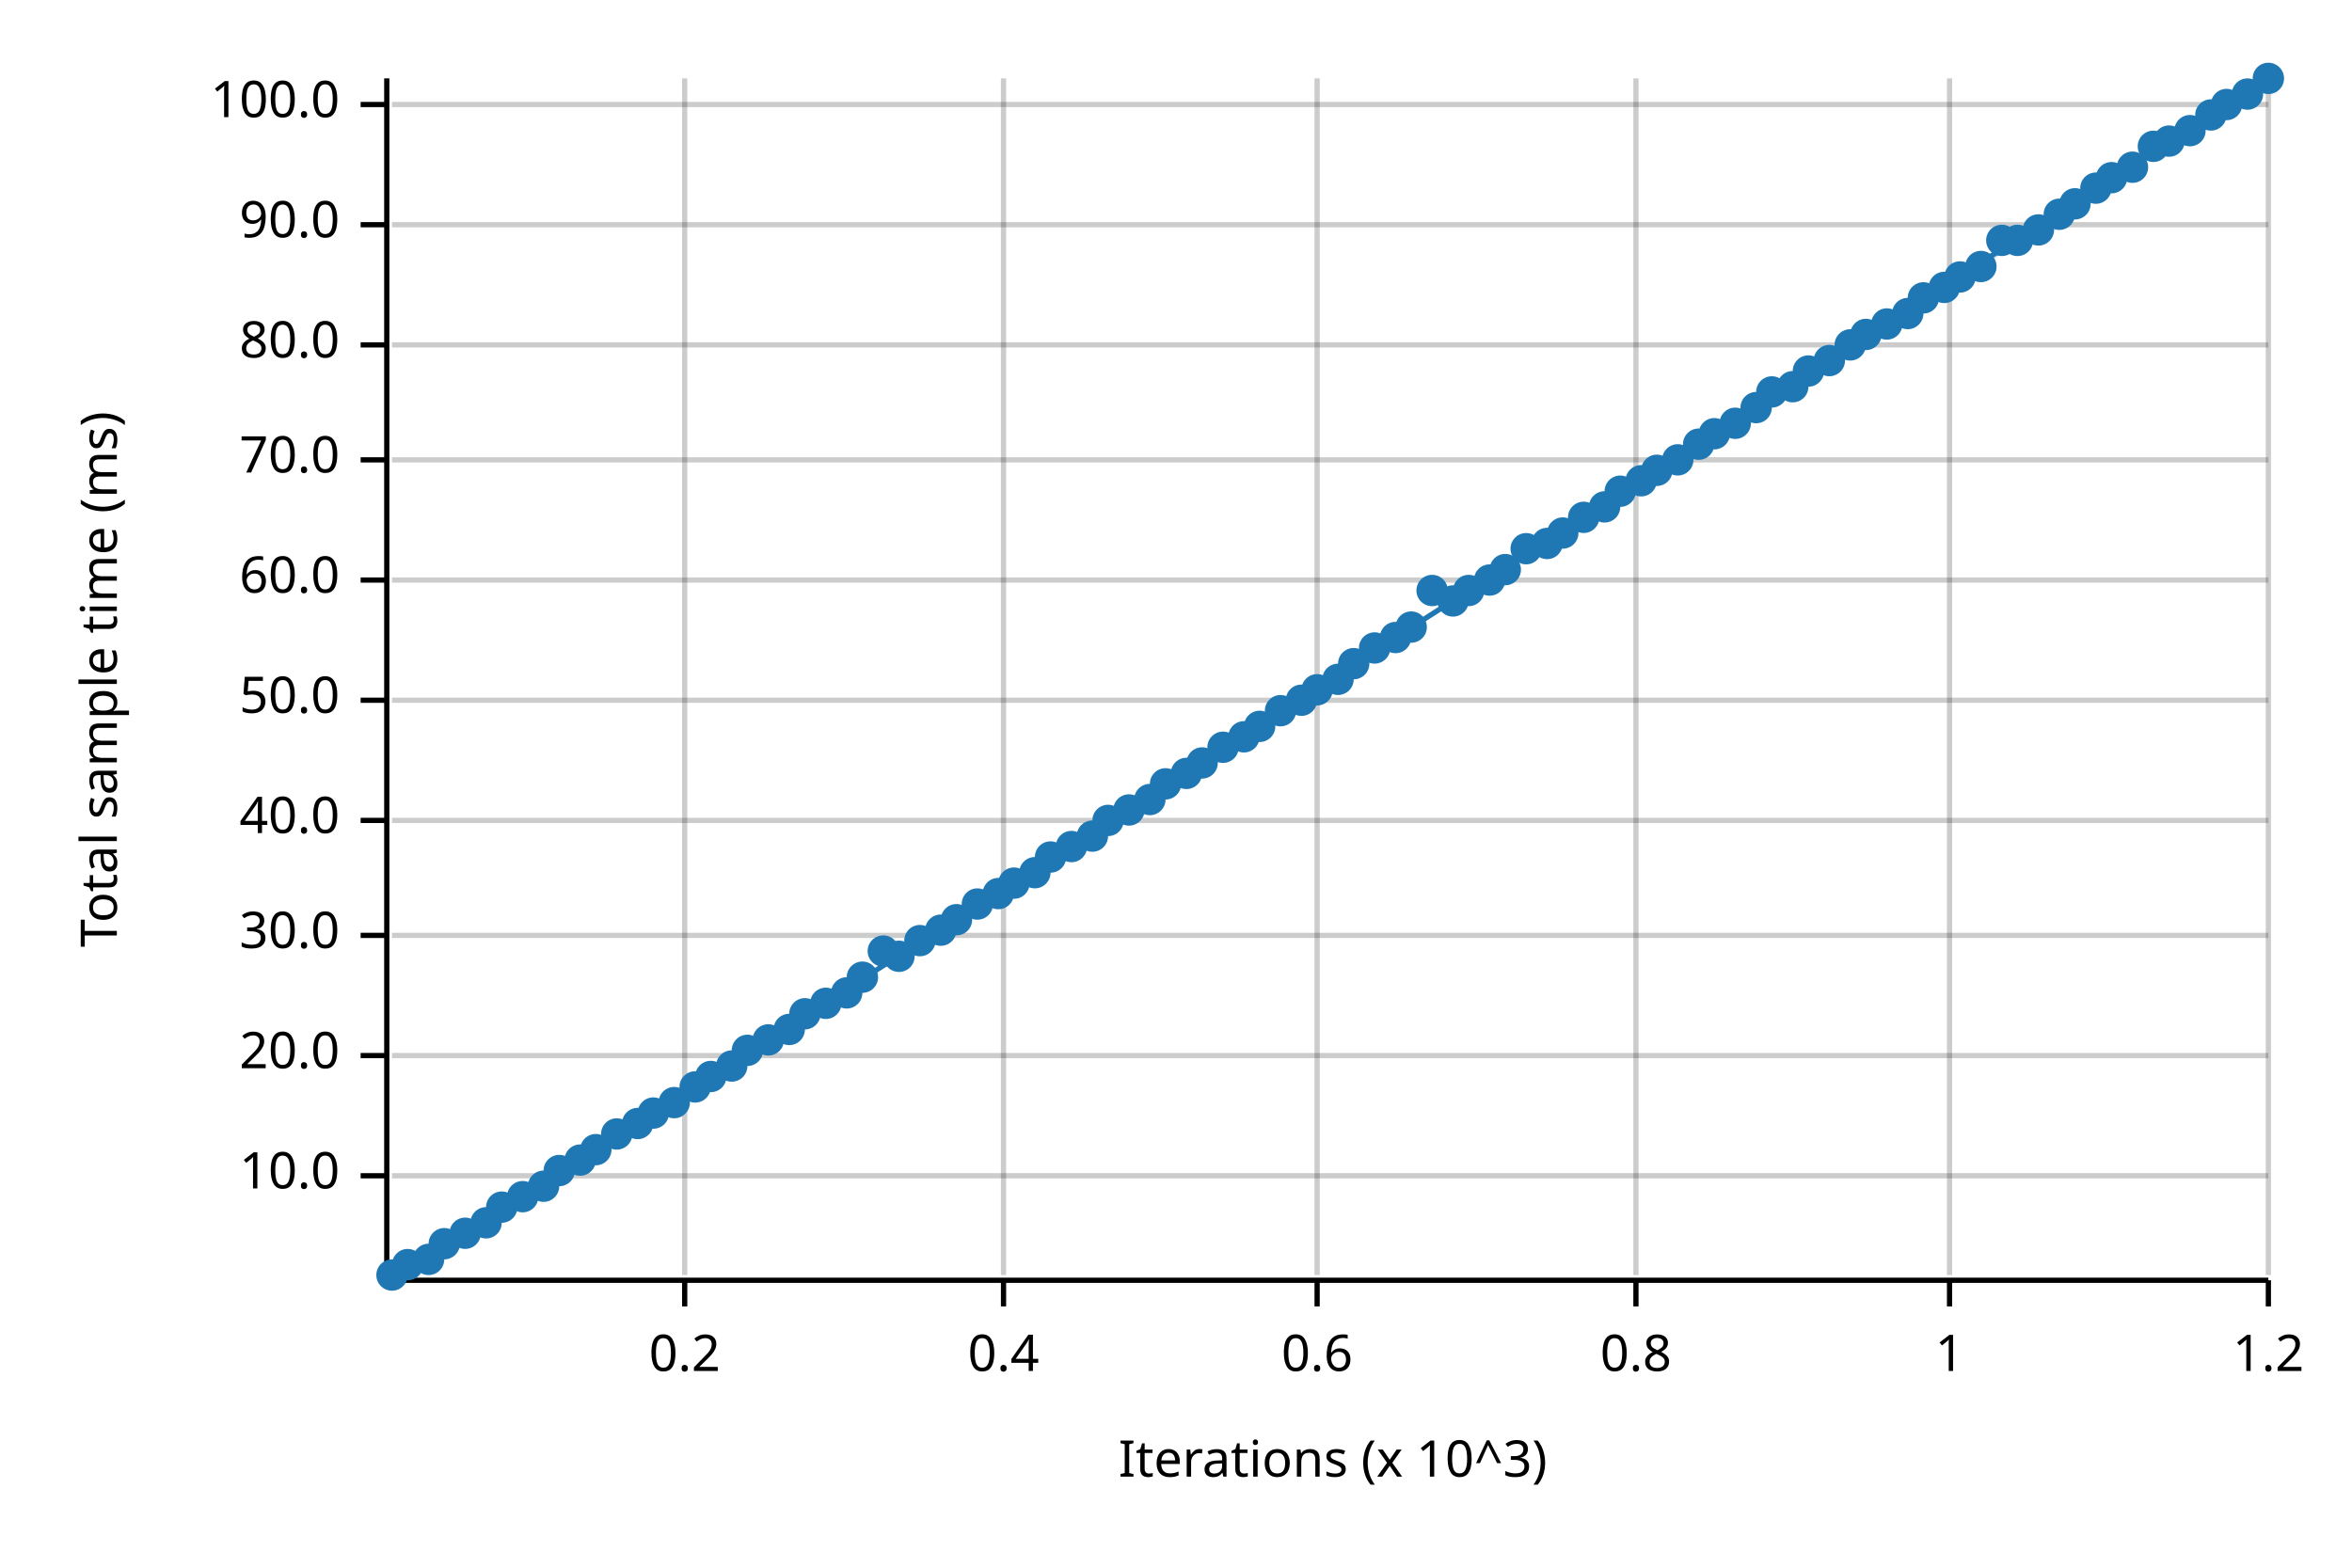
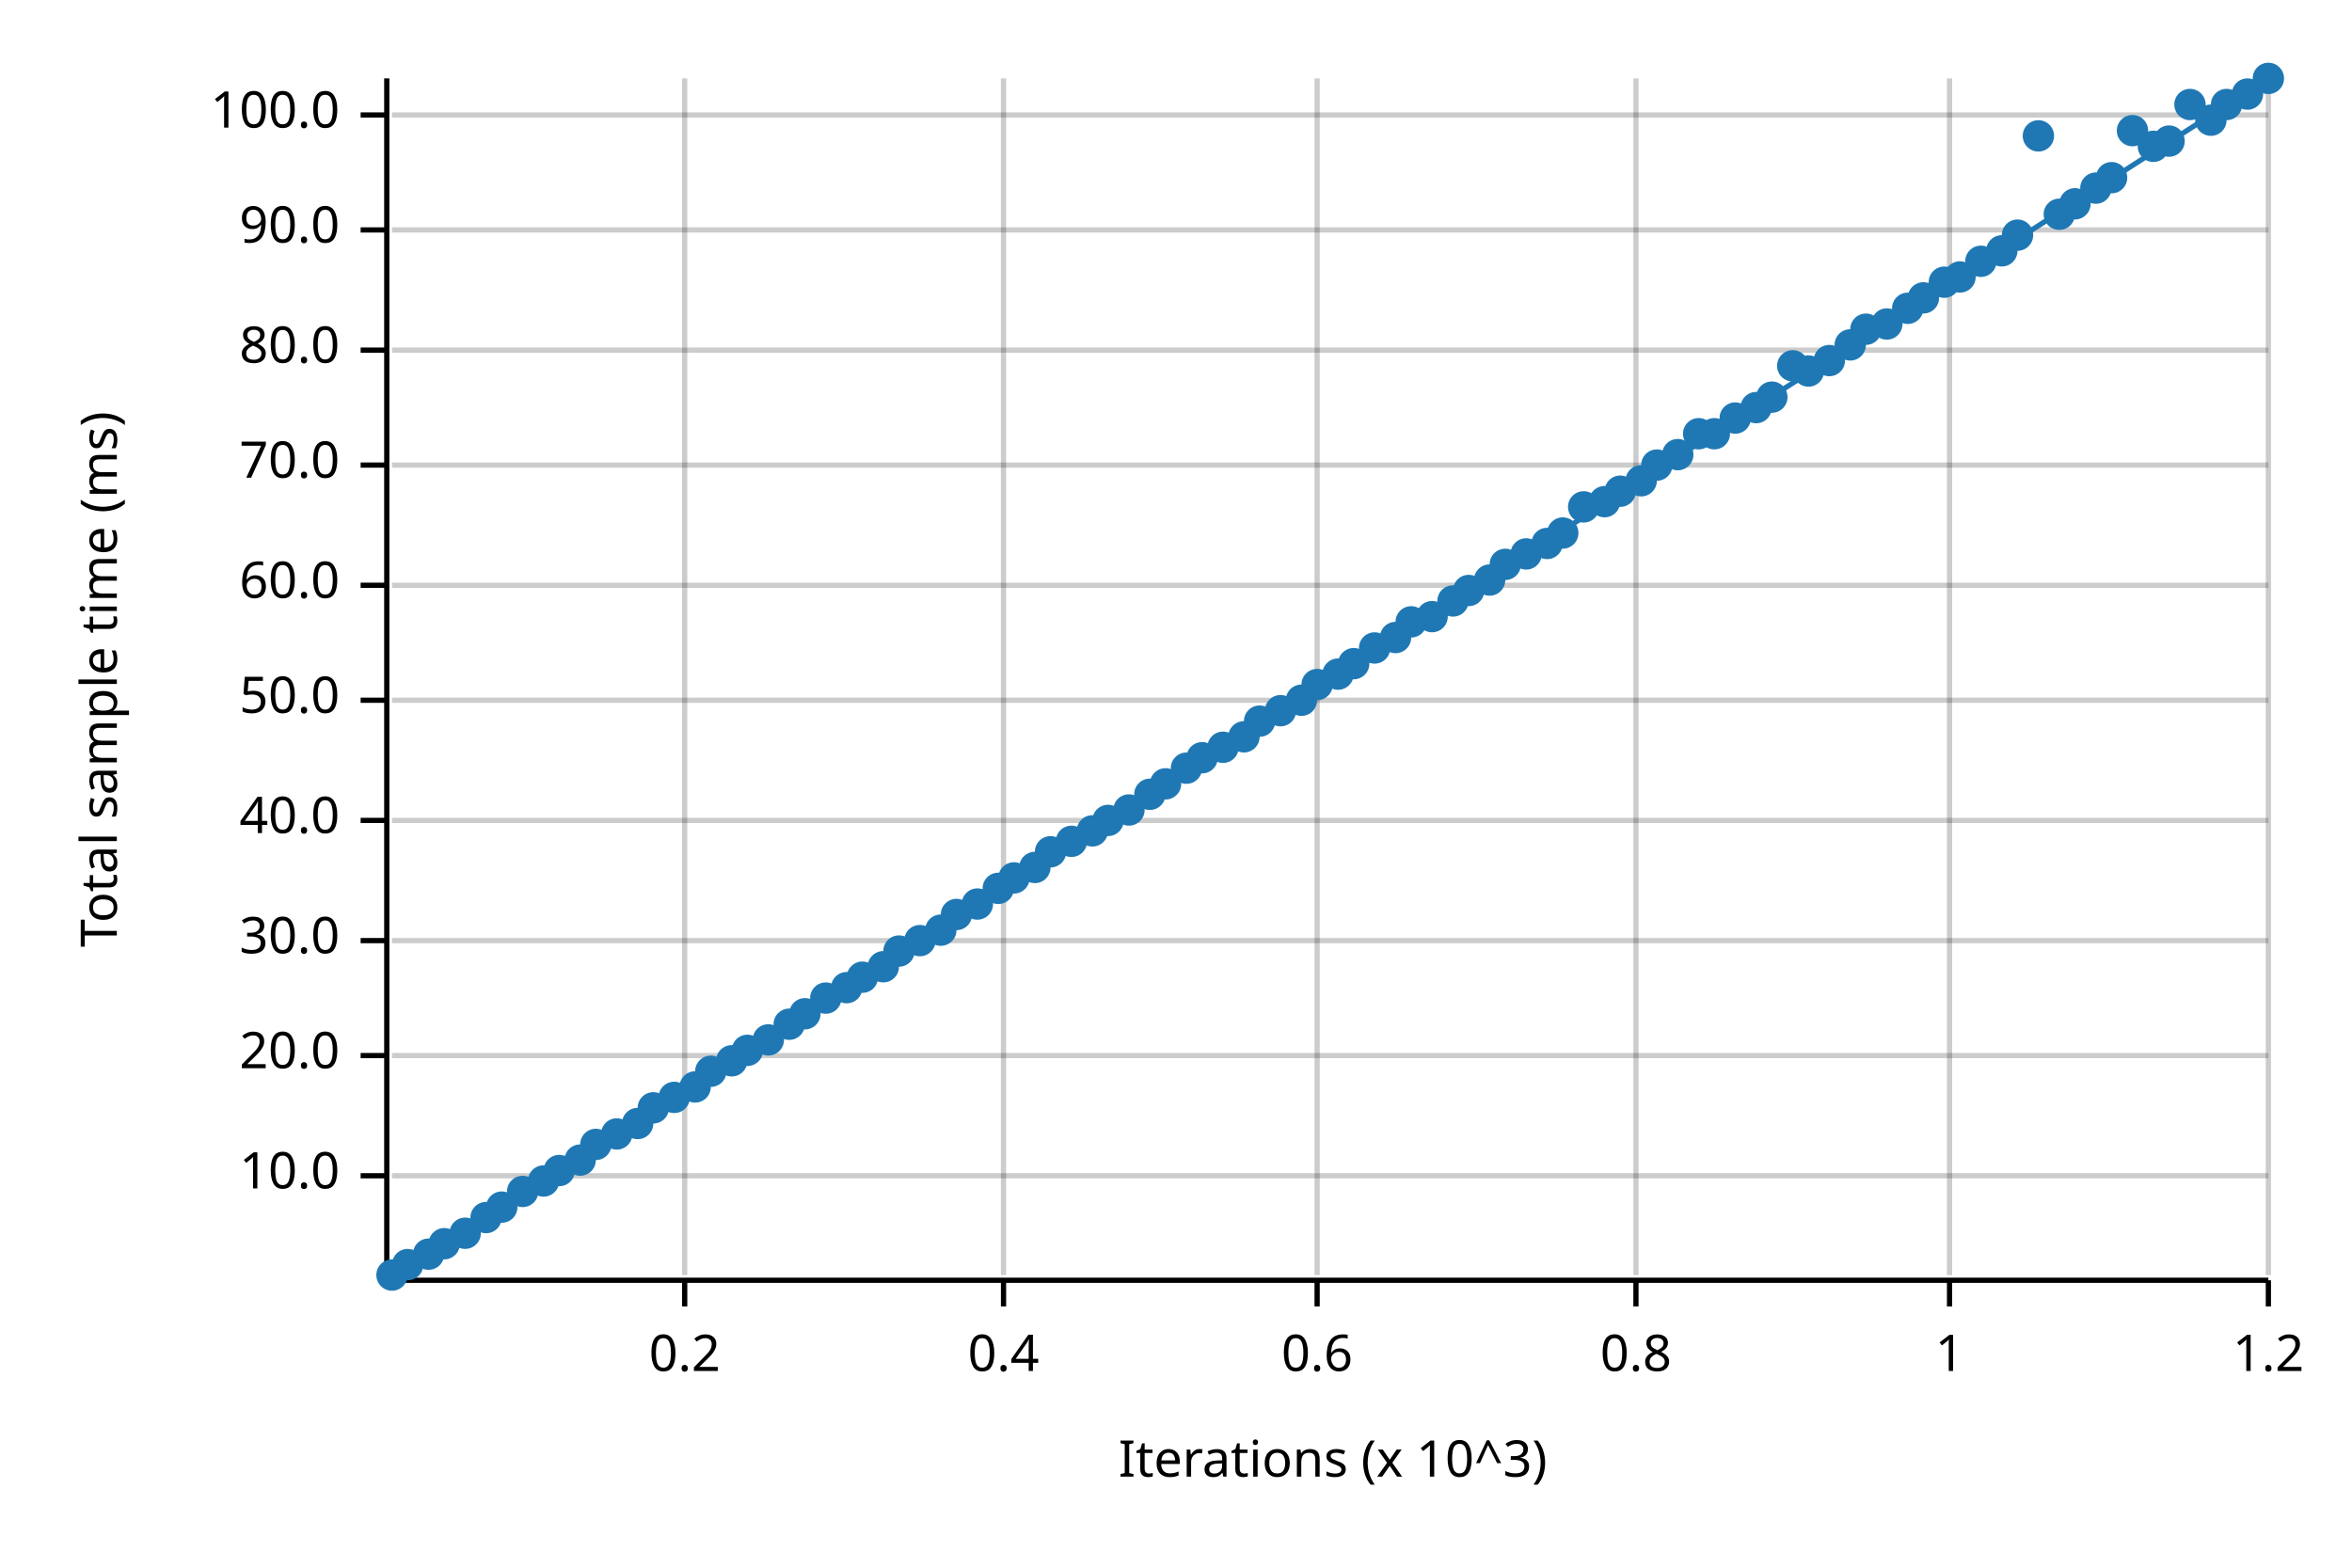
<svg xmlns="http://www.w3.org/2000/svg" width="450" height="300" viewBox="0 0 450 300">
  <text x="15" y="130" dy="0.76em" text-anchor="middle" font-family="sans-serif" font-size="9.677" opacity="1" fill="#000000" transform="rotate(270, 15, 130)">
Total sample time (ms)
</text>
  <text x="255" y="285" dy="-0.5ex" text-anchor="middle" font-family="sans-serif" font-size="9.677" opacity="1" fill="#000000">
Iterations (x 10^3)
</text>
  <line opacity="0.2" stroke="#000000" stroke-width="1" x1="131" y1="244" x2="131" y2="15" />
  <line opacity="0.2" stroke="#000000" stroke-width="1" x1="192" y1="244" x2="192" y2="15" />
  <line opacity="0.2" stroke="#000000" stroke-width="1" x1="252" y1="244" x2="252" y2="15" />
  <line opacity="0.2" stroke="#000000" stroke-width="1" x1="313" y1="244" x2="313" y2="15" />
  <line opacity="0.2" stroke="#000000" stroke-width="1" x1="373" y1="244" x2="373" y2="15" />
  <line opacity="0.2" stroke="#000000" stroke-width="1" x1="434" y1="244" x2="434" y2="15" />
  <line opacity="0.2" stroke="#000000" stroke-width="1" x1="75" y1="225" x2="434" y2="225" />
  <line opacity="0.2" stroke="#000000" stroke-width="1" x1="75" y1="202" x2="434" y2="202" />
-   <line opacity="0.2" stroke="#000000" stroke-width="1" x1="75" y1="179" x2="434" y2="179" />
+   <line opacity="0.2" stroke="#000000" stroke-width="1" x1="75" y1="180" x2="434" y2="180" />
  <line opacity="0.2" stroke="#000000" stroke-width="1" x1="75" y1="157" x2="434" y2="157" />
  <line opacity="0.2" stroke="#000000" stroke-width="1" x1="75" y1="134" x2="434" y2="134" />
-   <line opacity="0.2" stroke="#000000" stroke-width="1" x1="75" y1="111" x2="434" y2="111" />
-   <line opacity="0.2" stroke="#000000" stroke-width="1" x1="75" y1="88" x2="434" y2="88" />
-   <line opacity="0.2" stroke="#000000" stroke-width="1" x1="75" y1="66" x2="434" y2="66" />
-   <line opacity="0.2" stroke="#000000" stroke-width="1" x1="75" y1="43" x2="434" y2="43" />
-   <line opacity="0.2" stroke="#000000" stroke-width="1" x1="75" y1="20" x2="434" y2="20" />
+   <line opacity="0.2" stroke="#000000" stroke-width="1" x1="75" y1="112" x2="434" y2="112" />
+   <line opacity="0.2" stroke="#000000" stroke-width="1" x1="75" y1="89" x2="434" y2="89" />
+   <line opacity="0.2" stroke="#000000" stroke-width="1" x1="75" y1="67" x2="434" y2="67" />
+   <line opacity="0.2" stroke="#000000" stroke-width="1" x1="75" y1="44" x2="434" y2="44" />
+   <line opacity="0.2" stroke="#000000" stroke-width="1" x1="75" y1="22" x2="434" y2="22" />
  <polyline fill="none" opacity="1" stroke="#000000" stroke-width="1" points="74,15 74,244 " />
  <text x="65" y="225" dy="0.5ex" text-anchor="end" font-family="sans-serif" font-size="9.677" opacity="1" fill="#000000">
10.0
</text>
  <polyline fill="none" opacity="1" stroke="#000000" stroke-width="1" points="69,225 74,225 " />
  <text x="65" y="202" dy="0.5ex" text-anchor="end" font-family="sans-serif" font-size="9.677" opacity="1" fill="#000000">
20.0
</text>
  <polyline fill="none" opacity="1" stroke="#000000" stroke-width="1" points="69,202 74,202 " />
-   <text x="65" y="179" dy="0.5ex" text-anchor="end" font-family="sans-serif" font-size="9.677" opacity="1" fill="#000000">
+   <text x="65" y="180" dy="0.5ex" text-anchor="end" font-family="sans-serif" font-size="9.677" opacity="1" fill="#000000">
30.0
</text>
-   <polyline fill="none" opacity="1" stroke="#000000" stroke-width="1" points="69,179 74,179 " />
+   <polyline fill="none" opacity="1" stroke="#000000" stroke-width="1" points="69,180 74,180 " />
  <text x="65" y="157" dy="0.5ex" text-anchor="end" font-family="sans-serif" font-size="9.677" opacity="1" fill="#000000">
40.0
</text>
  <polyline fill="none" opacity="1" stroke="#000000" stroke-width="1" points="69,157 74,157 " />
  <text x="65" y="134" dy="0.5ex" text-anchor="end" font-family="sans-serif" font-size="9.677" opacity="1" fill="#000000">
50.0
</text>
  <polyline fill="none" opacity="1" stroke="#000000" stroke-width="1" points="69,134 74,134 " />
-   <text x="65" y="111" dy="0.5ex" text-anchor="end" font-family="sans-serif" font-size="9.677" opacity="1" fill="#000000">
+   <text x="65" y="112" dy="0.5ex" text-anchor="end" font-family="sans-serif" font-size="9.677" opacity="1" fill="#000000">
60.0
</text>
-   <polyline fill="none" opacity="1" stroke="#000000" stroke-width="1" points="69,111 74,111 " />
-   <text x="65" y="88" dy="0.5ex" text-anchor="end" font-family="sans-serif" font-size="9.677" opacity="1" fill="#000000">
+   <polyline fill="none" opacity="1" stroke="#000000" stroke-width="1" points="69,112 74,112 " />
+   <text x="65" y="89" dy="0.5ex" text-anchor="end" font-family="sans-serif" font-size="9.677" opacity="1" fill="#000000">
70.0
</text>
-   <polyline fill="none" opacity="1" stroke="#000000" stroke-width="1" points="69,88 74,88 " />
-   <text x="65" y="66" dy="0.5ex" text-anchor="end" font-family="sans-serif" font-size="9.677" opacity="1" fill="#000000">
+   <polyline fill="none" opacity="1" stroke="#000000" stroke-width="1" points="69,89 74,89 " />
+   <text x="65" y="67" dy="0.5ex" text-anchor="end" font-family="sans-serif" font-size="9.677" opacity="1" fill="#000000">
80.0
</text>
-   <polyline fill="none" opacity="1" stroke="#000000" stroke-width="1" points="69,66 74,66 " />
-   <text x="65" y="43" dy="0.5ex" text-anchor="end" font-family="sans-serif" font-size="9.677" opacity="1" fill="#000000">
+   <polyline fill="none" opacity="1" stroke="#000000" stroke-width="1" points="69,67 74,67 " />
+   <text x="65" y="44" dy="0.5ex" text-anchor="end" font-family="sans-serif" font-size="9.677" opacity="1" fill="#000000">
90.0
</text>
-   <polyline fill="none" opacity="1" stroke="#000000" stroke-width="1" points="69,43 74,43 " />
-   <text x="65" y="20" dy="0.5ex" text-anchor="end" font-family="sans-serif" font-size="9.677" opacity="1" fill="#000000">
+   <polyline fill="none" opacity="1" stroke="#000000" stroke-width="1" points="69,44 74,44 " />
+   <text x="65" y="22" dy="0.5ex" text-anchor="end" font-family="sans-serif" font-size="9.677" opacity="1" fill="#000000">
100.0
</text>
-   <polyline fill="none" opacity="1" stroke="#000000" stroke-width="1" points="69,20 74,20 " />
+   <polyline fill="none" opacity="1" stroke="#000000" stroke-width="1" points="69,22 74,22 " />
  <polyline fill="none" opacity="1" stroke="#000000" stroke-width="1" points="75,245 434,245 " />
  <text x="131" y="255" dy="0.76em" text-anchor="middle" font-family="sans-serif" font-size="9.677" opacity="1" fill="#000000">
0.2
</text>
  <polyline fill="none" opacity="1" stroke="#000000" stroke-width="1" points="131,245 131,250 " />
  <text x="192" y="255" dy="0.76em" text-anchor="middle" font-family="sans-serif" font-size="9.677" opacity="1" fill="#000000">
0.4
</text>
  <polyline fill="none" opacity="1" stroke="#000000" stroke-width="1" points="192,245 192,250 " />
  <text x="252" y="255" dy="0.76em" text-anchor="middle" font-family="sans-serif" font-size="9.677" opacity="1" fill="#000000">
0.6
</text>
  <polyline fill="none" opacity="1" stroke="#000000" stroke-width="1" points="252,245 252,250 " />
  <text x="313" y="255" dy="0.76em" text-anchor="middle" font-family="sans-serif" font-size="9.677" opacity="1" fill="#000000">
0.8
</text>
  <polyline fill="none" opacity="1" stroke="#000000" stroke-width="1" points="313,245 313,250 " />
  <text x="373" y="255" dy="0.76em" text-anchor="middle" font-family="sans-serif" font-size="9.677" opacity="1" fill="#000000">
1
</text>
  <polyline fill="none" opacity="1" stroke="#000000" stroke-width="1" points="373,245 373,250 " />
  <text x="434" y="255" dy="0.76em" text-anchor="middle" font-family="sans-serif" font-size="9.677" opacity="1" fill="#000000">
1.2
</text>
  <polyline fill="none" opacity="1" stroke="#000000" stroke-width="1" points="434,245 434,250 " />
  <circle cx="75" cy="244" r="3" opacity="1" fill="#1F78B4" stroke="none" stroke-width="1" />
  <circle cx="78" cy="242" r="3" opacity="1" fill="#1F78B4" stroke="none" stroke-width="1" />
-   <circle cx="82" cy="241" r="3" opacity="1" fill="#1F78B4" stroke="none" stroke-width="1" />
+   <circle cx="82" cy="240" r="3" opacity="1" fill="#1F78B4" stroke="none" stroke-width="1" />
  <circle cx="85" cy="238" r="3" opacity="1" fill="#1F78B4" stroke="none" stroke-width="1" />
  <circle cx="89" cy="236" r="3" opacity="1" fill="#1F78B4" stroke="none" stroke-width="1" />
-   <circle cx="93" cy="234" r="3" opacity="1" fill="#1F78B4" stroke="none" stroke-width="1" />
+   <circle cx="93" cy="233" r="3" opacity="1" fill="#1F78B4" stroke="none" stroke-width="1" />
  <circle cx="96" cy="231" r="3" opacity="1" fill="#1F78B4" stroke="none" stroke-width="1" />
-   <circle cx="100" cy="229" r="3" opacity="1" fill="#1F78B4" stroke="none" stroke-width="1" />
-   <circle cx="104" cy="227" r="3" opacity="1" fill="#1F78B4" stroke="none" stroke-width="1" />
+   <circle cx="100" cy="228" r="3" opacity="1" fill="#1F78B4" stroke="none" stroke-width="1" />
+   <circle cx="104" cy="226" r="3" opacity="1" fill="#1F78B4" stroke="none" stroke-width="1" />
  <circle cx="107" cy="224" r="3" opacity="1" fill="#1F78B4" stroke="none" stroke-width="1" />
  <circle cx="111" cy="222" r="3" opacity="1" fill="#1F78B4" stroke="none" stroke-width="1" />
-   <circle cx="114" cy="220" r="3" opacity="1" fill="#1F78B4" stroke="none" stroke-width="1" />
+   <circle cx="114" cy="219" r="3" opacity="1" fill="#1F78B4" stroke="none" stroke-width="1" />
  <circle cx="118" cy="217" r="3" opacity="1" fill="#1F78B4" stroke="none" stroke-width="1" />
  <circle cx="122" cy="215" r="3" opacity="1" fill="#1F78B4" stroke="none" stroke-width="1" />
-   <circle cx="125" cy="213" r="3" opacity="1" fill="#1F78B4" stroke="none" stroke-width="1" />
-   <circle cx="129" cy="211" r="3" opacity="1" fill="#1F78B4" stroke="none" stroke-width="1" />
+   <circle cx="125" cy="212" r="3" opacity="1" fill="#1F78B4" stroke="none" stroke-width="1" />
+   <circle cx="129" cy="210" r="3" opacity="1" fill="#1F78B4" stroke="none" stroke-width="1" />
  <circle cx="133" cy="208" r="3" opacity="1" fill="#1F78B4" stroke="none" stroke-width="1" />
-   <circle cx="136" cy="206" r="3" opacity="1" fill="#1F78B4" stroke="none" stroke-width="1" />
-   <circle cx="140" cy="204" r="3" opacity="1" fill="#1F78B4" stroke="none" stroke-width="1" />
+   <circle cx="136" cy="205" r="3" opacity="1" fill="#1F78B4" stroke="none" stroke-width="1" />
+   <circle cx="140" cy="203" r="3" opacity="1" fill="#1F78B4" stroke="none" stroke-width="1" />
  <circle cx="143" cy="201" r="3" opacity="1" fill="#1F78B4" stroke="none" stroke-width="1" />
  <circle cx="147" cy="199" r="3" opacity="1" fill="#1F78B4" stroke="none" stroke-width="1" />
-   <circle cx="151" cy="197" r="3" opacity="1" fill="#1F78B4" stroke="none" stroke-width="1" />
+   <circle cx="151" cy="196" r="3" opacity="1" fill="#1F78B4" stroke="none" stroke-width="1" />
  <circle cx="154" cy="194" r="3" opacity="1" fill="#1F78B4" stroke="none" stroke-width="1" />
-   <circle cx="158" cy="192" r="3" opacity="1" fill="#1F78B4" stroke="none" stroke-width="1" />
-   <circle cx="162" cy="190" r="3" opacity="1" fill="#1F78B4" stroke="none" stroke-width="1" />
+   <circle cx="158" cy="191" r="3" opacity="1" fill="#1F78B4" stroke="none" stroke-width="1" />
+   <circle cx="162" cy="189" r="3" opacity="1" fill="#1F78B4" stroke="none" stroke-width="1" />
  <circle cx="165" cy="187" r="3" opacity="1" fill="#1F78B4" stroke="none" stroke-width="1" />
-   <circle cx="169" cy="182" r="3" opacity="1" fill="#1F78B4" stroke="none" stroke-width="1" />
-   <circle cx="172" cy="183" r="3" opacity="1" fill="#1F78B4" stroke="none" stroke-width="1" />
+   <circle cx="169" cy="185" r="3" opacity="1" fill="#1F78B4" stroke="none" stroke-width="1" />
+   <circle cx="172" cy="182" r="3" opacity="1" fill="#1F78B4" stroke="none" stroke-width="1" />
  <circle cx="176" cy="180" r="3" opacity="1" fill="#1F78B4" stroke="none" stroke-width="1" />
  <circle cx="180" cy="178" r="3" opacity="1" fill="#1F78B4" stroke="none" stroke-width="1" />
-   <circle cx="183" cy="176" r="3" opacity="1" fill="#1F78B4" stroke="none" stroke-width="1" />
+   <circle cx="183" cy="175" r="3" opacity="1" fill="#1F78B4" stroke="none" stroke-width="1" />
  <circle cx="187" cy="173" r="3" opacity="1" fill="#1F78B4" stroke="none" stroke-width="1" />
-   <circle cx="191" cy="171" r="3" opacity="1" fill="#1F78B4" stroke="none" stroke-width="1" />
-   <circle cx="194" cy="169" r="3" opacity="1" fill="#1F78B4" stroke="none" stroke-width="1" />
-   <circle cx="198" cy="167" r="3" opacity="1" fill="#1F78B4" stroke="none" stroke-width="1" />
-   <circle cx="201" cy="164" r="3" opacity="1" fill="#1F78B4" stroke="none" stroke-width="1" />
-   <circle cx="205" cy="162" r="3" opacity="1" fill="#1F78B4" stroke="none" stroke-width="1" />
-   <circle cx="209" cy="160" r="3" opacity="1" fill="#1F78B4" stroke="none" stroke-width="1" />
+   <circle cx="191" cy="170" r="3" opacity="1" fill="#1F78B4" stroke="none" stroke-width="1" />
+   <circle cx="194" cy="168" r="3" opacity="1" fill="#1F78B4" stroke="none" stroke-width="1" />
+   <circle cx="198" cy="166" r="3" opacity="1" fill="#1F78B4" stroke="none" stroke-width="1" />
+   <circle cx="201" cy="163" r="3" opacity="1" fill="#1F78B4" stroke="none" stroke-width="1" />
+   <circle cx="205" cy="161" r="3" opacity="1" fill="#1F78B4" stroke="none" stroke-width="1" />
+   <circle cx="209" cy="159" r="3" opacity="1" fill="#1F78B4" stroke="none" stroke-width="1" />
  <circle cx="212" cy="157" r="3" opacity="1" fill="#1F78B4" stroke="none" stroke-width="1" />
  <circle cx="216" cy="155" r="3" opacity="1" fill="#1F78B4" stroke="none" stroke-width="1" />
-   <circle cx="220" cy="153" r="3" opacity="1" fill="#1F78B4" stroke="none" stroke-width="1" />
+   <circle cx="220" cy="152" r="3" opacity="1" fill="#1F78B4" stroke="none" stroke-width="1" />
  <circle cx="223" cy="150" r="3" opacity="1" fill="#1F78B4" stroke="none" stroke-width="1" />
-   <circle cx="227" cy="148" r="3" opacity="1" fill="#1F78B4" stroke="none" stroke-width="1" />
-   <circle cx="230" cy="146" r="3" opacity="1" fill="#1F78B4" stroke="none" stroke-width="1" />
+   <circle cx="227" cy="147" r="3" opacity="1" fill="#1F78B4" stroke="none" stroke-width="1" />
+   <circle cx="230" cy="145" r="3" opacity="1" fill="#1F78B4" stroke="none" stroke-width="1" />
  <circle cx="234" cy="143" r="3" opacity="1" fill="#1F78B4" stroke="none" stroke-width="1" />
  <circle cx="238" cy="141" r="3" opacity="1" fill="#1F78B4" stroke="none" stroke-width="1" />
-   <circle cx="241" cy="139" r="3" opacity="1" fill="#1F78B4" stroke="none" stroke-width="1" />
+   <circle cx="241" cy="138" r="3" opacity="1" fill="#1F78B4" stroke="none" stroke-width="1" />
  <circle cx="245" cy="136" r="3" opacity="1" fill="#1F78B4" stroke="none" stroke-width="1" />
  <circle cx="249" cy="134" r="3" opacity="1" fill="#1F78B4" stroke="none" stroke-width="1" />
-   <circle cx="252" cy="132" r="3" opacity="1" fill="#1F78B4" stroke="none" stroke-width="1" />
-   <circle cx="256" cy="130" r="3" opacity="1" fill="#1F78B4" stroke="none" stroke-width="1" />
+   <circle cx="252" cy="131" r="3" opacity="1" fill="#1F78B4" stroke="none" stroke-width="1" />
+   <circle cx="256" cy="129" r="3" opacity="1" fill="#1F78B4" stroke="none" stroke-width="1" />
  <circle cx="259" cy="127" r="3" opacity="1" fill="#1F78B4" stroke="none" stroke-width="1" />
  <circle cx="263" cy="124" r="3" opacity="1" fill="#1F78B4" stroke="none" stroke-width="1" />
  <circle cx="267" cy="122" r="3" opacity="1" fill="#1F78B4" stroke="none" stroke-width="1" />
-   <circle cx="270" cy="120" r="3" opacity="1" fill="#1F78B4" stroke="none" stroke-width="1" />
-   <circle cx="274" cy="113" r="3" opacity="1" fill="#1F78B4" stroke="none" stroke-width="1" />
+   <circle cx="270" cy="119" r="3" opacity="1" fill="#1F78B4" stroke="none" stroke-width="1" />
+   <circle cx="274" cy="118" r="3" opacity="1" fill="#1F78B4" stroke="none" stroke-width="1" />
  <circle cx="278" cy="115" r="3" opacity="1" fill="#1F78B4" stroke="none" stroke-width="1" />
  <circle cx="281" cy="113" r="3" opacity="1" fill="#1F78B4" stroke="none" stroke-width="1" />
  <circle cx="285" cy="111" r="3" opacity="1" fill="#1F78B4" stroke="none" stroke-width="1" />
-   <circle cx="288" cy="109" r="3" opacity="1" fill="#1F78B4" stroke="none" stroke-width="1" />
-   <circle cx="292" cy="105" r="3" opacity="1" fill="#1F78B4" stroke="none" stroke-width="1" />
+   <circle cx="288" cy="108" r="3" opacity="1" fill="#1F78B4" stroke="none" stroke-width="1" />
+   <circle cx="292" cy="106" r="3" opacity="1" fill="#1F78B4" stroke="none" stroke-width="1" />
  <circle cx="296" cy="104" r="3" opacity="1" fill="#1F78B4" stroke="none" stroke-width="1" />
  <circle cx="299" cy="102" r="3" opacity="1" fill="#1F78B4" stroke="none" stroke-width="1" />
-   <circle cx="303" cy="99" r="3" opacity="1" fill="#1F78B4" stroke="none" stroke-width="1" />
-   <circle cx="307" cy="97" r="3" opacity="1" fill="#1F78B4" stroke="none" stroke-width="1" />
+   <circle cx="303" cy="97" r="3" opacity="1" fill="#1F78B4" stroke="none" stroke-width="1" />
+   <circle cx="307" cy="96" r="3" opacity="1" fill="#1F78B4" stroke="none" stroke-width="1" />
  <circle cx="310" cy="94" r="3" opacity="1" fill="#1F78B4" stroke="none" stroke-width="1" />
  <circle cx="314" cy="92" r="3" opacity="1" fill="#1F78B4" stroke="none" stroke-width="1" />
-   <circle cx="317" cy="90" r="3" opacity="1" fill="#1F78B4" stroke="none" stroke-width="1" />
-   <circle cx="321" cy="88" r="3" opacity="1" fill="#1F78B4" stroke="none" stroke-width="1" />
-   <circle cx="325" cy="85" r="3" opacity="1" fill="#1F78B4" stroke="none" stroke-width="1" />
+   <circle cx="317" cy="89" r="3" opacity="1" fill="#1F78B4" stroke="none" stroke-width="1" />
+   <circle cx="321" cy="87" r="3" opacity="1" fill="#1F78B4" stroke="none" stroke-width="1" />
+   <circle cx="325" cy="83" r="3" opacity="1" fill="#1F78B4" stroke="none" stroke-width="1" />
  <circle cx="328" cy="83" r="3" opacity="1" fill="#1F78B4" stroke="none" stroke-width="1" />
-   <circle cx="332" cy="81" r="3" opacity="1" fill="#1F78B4" stroke="none" stroke-width="1" />
+   <circle cx="332" cy="80" r="3" opacity="1" fill="#1F78B4" stroke="none" stroke-width="1" />
  <circle cx="336" cy="78" r="3" opacity="1" fill="#1F78B4" stroke="none" stroke-width="1" />
-   <circle cx="339" cy="75" r="3" opacity="1" fill="#1F78B4" stroke="none" stroke-width="1" />
-   <circle cx="343" cy="74" r="3" opacity="1" fill="#1F78B4" stroke="none" stroke-width="1" />
+   <circle cx="339" cy="76" r="3" opacity="1" fill="#1F78B4" stroke="none" stroke-width="1" />
+   <circle cx="343" cy="70" r="3" opacity="1" fill="#1F78B4" stroke="none" stroke-width="1" />
  <circle cx="346" cy="71" r="3" opacity="1" fill="#1F78B4" stroke="none" stroke-width="1" />
  <circle cx="350" cy="69" r="3" opacity="1" fill="#1F78B4" stroke="none" stroke-width="1" />
  <circle cx="354" cy="66" r="3" opacity="1" fill="#1F78B4" stroke="none" stroke-width="1" />
-   <circle cx="357" cy="64" r="3" opacity="1" fill="#1F78B4" stroke="none" stroke-width="1" />
+   <circle cx="357" cy="63" r="3" opacity="1" fill="#1F78B4" stroke="none" stroke-width="1" />
  <circle cx="361" cy="62" r="3" opacity="1" fill="#1F78B4" stroke="none" stroke-width="1" />
-   <circle cx="365" cy="60" r="3" opacity="1" fill="#1F78B4" stroke="none" stroke-width="1" />
+   <circle cx="365" cy="59" r="3" opacity="1" fill="#1F78B4" stroke="none" stroke-width="1" />
  <circle cx="368" cy="57" r="3" opacity="1" fill="#1F78B4" stroke="none" stroke-width="1" />
-   <circle cx="372" cy="55" r="3" opacity="1" fill="#1F78B4" stroke="none" stroke-width="1" />
+   <circle cx="372" cy="54" r="3" opacity="1" fill="#1F78B4" stroke="none" stroke-width="1" />
  <circle cx="375" cy="53" r="3" opacity="1" fill="#1F78B4" stroke="none" stroke-width="1" />
-   <circle cx="379" cy="51" r="3" opacity="1" fill="#1F78B4" stroke="none" stroke-width="1" />
-   <circle cx="383" cy="46" r="3" opacity="1" fill="#1F78B4" stroke="none" stroke-width="1" />
-   <circle cx="386" cy="46" r="3" opacity="1" fill="#1F78B4" stroke="none" stroke-width="1" />
-   <circle cx="390" cy="44" r="3" opacity="1" fill="#1F78B4" stroke="none" stroke-width="1" />
+   <circle cx="379" cy="50" r="3" opacity="1" fill="#1F78B4" stroke="none" stroke-width="1" />
+   <circle cx="383" cy="48" r="3" opacity="1" fill="#1F78B4" stroke="none" stroke-width="1" />
+   <circle cx="386" cy="45" r="3" opacity="1" fill="#1F78B4" stroke="none" stroke-width="1" />
+   <circle cx="390" cy="26" r="3" opacity="1" fill="#1F78B4" stroke="none" stroke-width="1" />
  <circle cx="394" cy="41" r="3" opacity="1" fill="#1F78B4" stroke="none" stroke-width="1" />
  <circle cx="397" cy="39" r="3" opacity="1" fill="#1F78B4" stroke="none" stroke-width="1" />
  <circle cx="401" cy="36" r="3" opacity="1" fill="#1F78B4" stroke="none" stroke-width="1" />
  <circle cx="404" cy="34" r="3" opacity="1" fill="#1F78B4" stroke="none" stroke-width="1" />
-   <circle cx="408" cy="32" r="3" opacity="1" fill="#1F78B4" stroke="none" stroke-width="1" />
+   <circle cx="408" cy="25" r="3" opacity="1" fill="#1F78B4" stroke="none" stroke-width="1" />
  <circle cx="412" cy="28" r="3" opacity="1" fill="#1F78B4" stroke="none" stroke-width="1" />
  <circle cx="415" cy="27" r="3" opacity="1" fill="#1F78B4" stroke="none" stroke-width="1" />
-   <circle cx="419" cy="25" r="3" opacity="1" fill="#1F78B4" stroke="none" stroke-width="1" />
-   <circle cx="423" cy="22" r="3" opacity="1" fill="#1F78B4" stroke="none" stroke-width="1" />
+   <circle cx="419" cy="20" r="3" opacity="1" fill="#1F78B4" stroke="none" stroke-width="1" />
+   <circle cx="423" cy="23" r="3" opacity="1" fill="#1F78B4" stroke="none" stroke-width="1" />
  <circle cx="426" cy="20" r="3" opacity="1" fill="#1F78B4" stroke="none" stroke-width="1" />
  <circle cx="430" cy="18" r="3" opacity="1" fill="#1F78B4" stroke="none" stroke-width="1" />
  <circle cx="434" cy="15" r="3" opacity="1" fill="#1F78B4" stroke="none" stroke-width="1" />
  <polyline fill="none" opacity="1" stroke="#1F78B4" stroke-width="1" points="75,245 434,15 " />
-   <polygon opacity="0.25" fill="#1F78B4" points="75,245 434,16 434,15 " />
+   <polygon opacity="0.25" fill="#1F78B4" points="75,245 434,15 434,15 " />
</svg>
